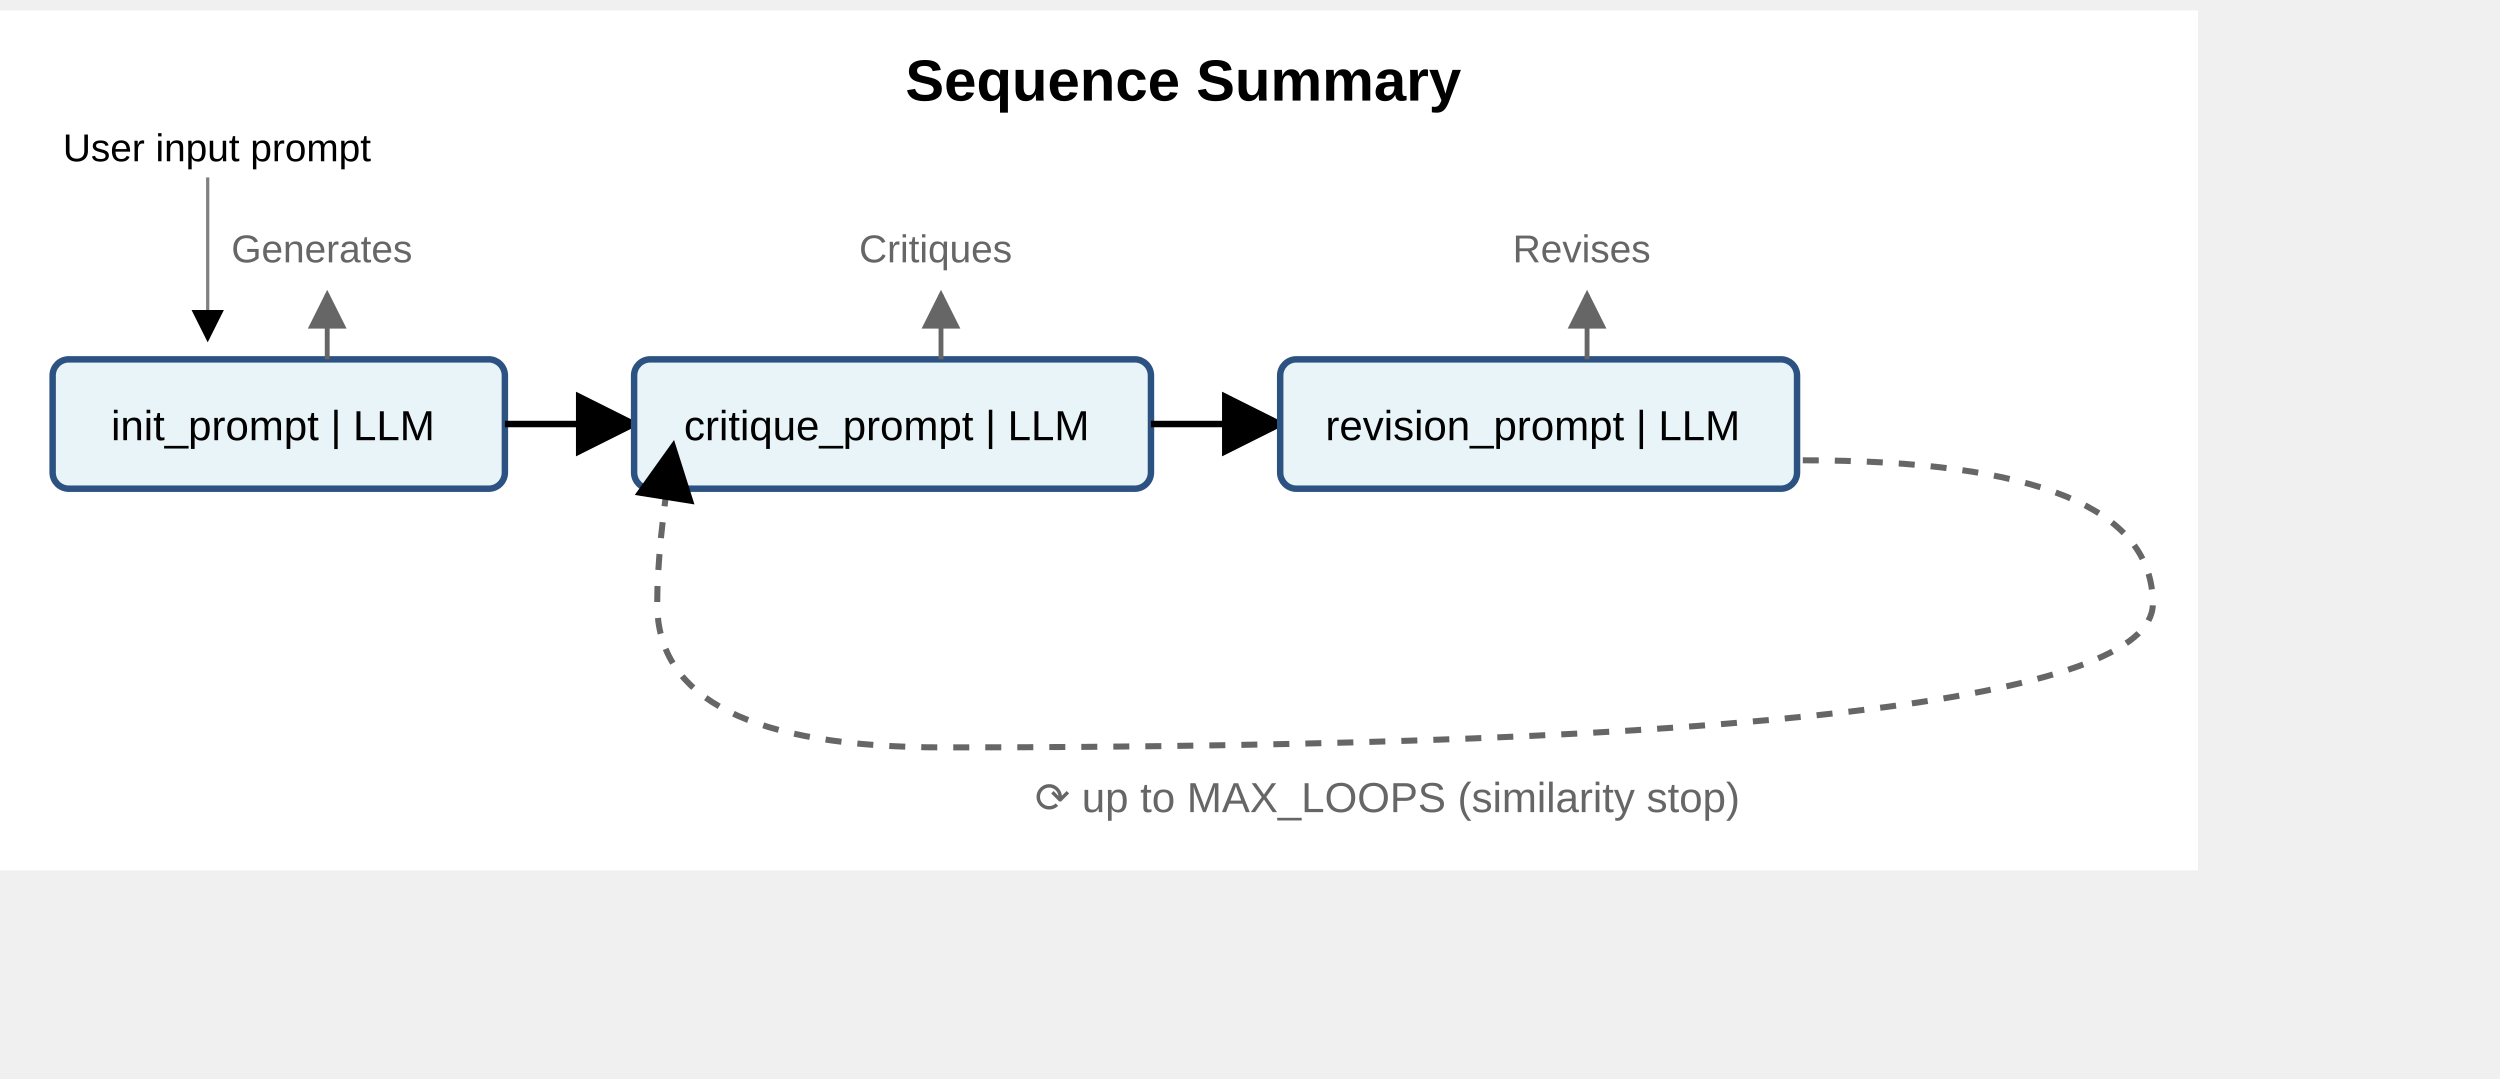
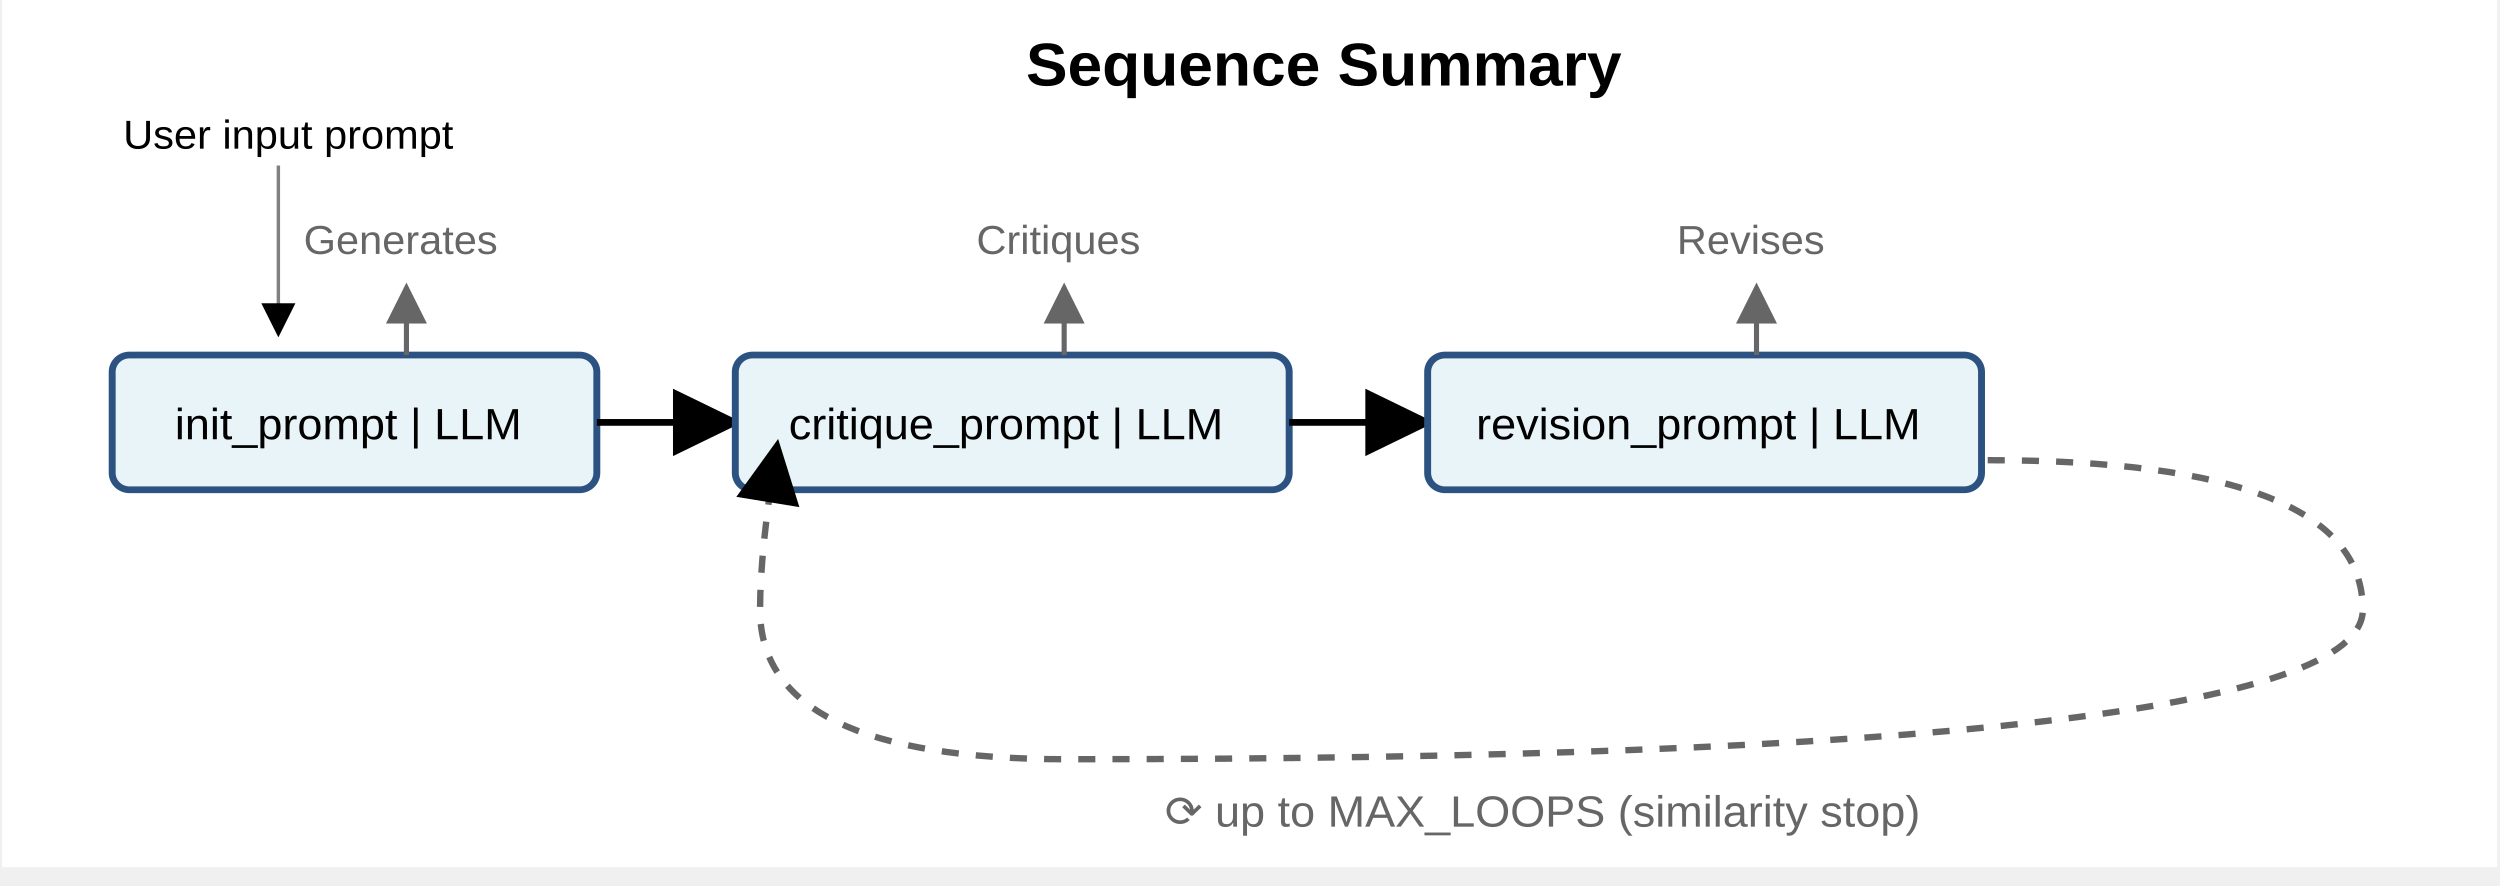
- <svg xmlns="http://www.w3.org/2000/svg" viewBox="0 0 781 337" version="1.1" id="svg12" width="781" height="337">
-   <rect width="87.92%" height="79.719%" x="-1.9672916e-06" y="3.244" fill="#ffffff" fill-opacity="1" id="rect1" style="stroke-width:0.837" />
-   <text x="369.861" y="31.415" text-anchor="middle" font-size="18.175px" font-weight="bold" font-family="Arial, sans-serif" id="text1" transform="scale(0.9994377,1.000563)" style="stroke-width:1.01">Sequence Summary</text>
-   <text x="69.494" y="50.341" text-anchor="middle" font-size="12.118px" font-family="Arial, sans-serif" id="text2" transform="scale(0.9994377,1.000563)" style="stroke-width:1.01">User input prompt <animate attributeName="opacity" values="0;1;1" dur="0.5s" fill="freeze" />
+ <svg xmlns="http://www.w3.org/2000/svg" viewBox="0 0 731 259" version="1.1" id="svg12" width="731" height="259">
+   <rect width="99.8%" height="98.394%" x="0.649" y="-1.298" fill="#ffffff" fill-opacity="1" id="rect1" style="stroke-width:0.991" />
+   <text x="381.839" y="25.354" text-anchor="middle" font-size="17.973px" font-weight="bold" font-family="Arial, sans-serif" id="text1" transform="scale(1.013718,0.9864672)" style="stroke-width:0.998">Sequence Summary</text>
+   <text x="84.813" y="44.07" text-anchor="middle" font-size="11.983px" font-family="Arial, sans-serif" id="text2" transform="scale(1.013718,0.9864672)" style="stroke-width:0.998">User input prompt <animate attributeName="opacity" values="0;1;1" dur="0.5s" fill="freeze" />
  </text>
-   <line x1="64.885" y1="55.421" x2="64.885" y2="105.937" stroke="#808080" stroke-width="1.01" marker-end="url(#arrowhead)" id="line2">
+   <line x1="81.393" y1="48.398" x2="81.393" y2="97.648" stroke="#808080" stroke-width="0.998" marker-end="url(#arrowhead)" id="line2">
    <animate attributeName="opacity" values="0;1" dur="0.3s" begin="0.5s" fill="freeze" />
  </line>
-   <g id="pipeline" transform="matrix(1.009177,0,0,1.010313,-34.01758,1.123064)">
+   <g id="pipeline" transform="matrix(1.012212,0,0,0.9850007,-17.80692,-4.539127)">
    <rect x="50" y="110" width="140" height="40" fill="#e8f4f8" stroke="#2c5282" stroke-width="2" rx="5" id="rect2">
      <animate attributeName="opacity" values="0;1" dur="0.5s" begin="0.8s" fill="freeze" />
      <animate attributeName="fill" values="#e8f4f8;#b3e0f2;#e8f4f8" dur="2s" begin="1.3s" />
    </rect>
    <text x="120" y="135" text-anchor="middle" font-size="13px" font-family="Arial, sans-serif" id="text3">init_prompt | LLM <animate attributeName="opacity" values="0;1" dur="0.5s" begin="0.8s" fill="freeze" />
    </text>
    <line x1="190" y1="130" x2="230" y2="130" stroke="#000000" stroke-width="2" marker-end="url(#arrowhead)" id="line3">
      <animate attributeName="opacity" values="0;1" dur="0.3s" begin="1.3s" fill="freeze" />
    </line>
    <rect x="230" y="110" width="160" height="40" fill="#e8f4f8" stroke="#2c5282" stroke-width="2" rx="5" id="rect3">
      <animate attributeName="opacity" values="0;1" dur="0.5s" begin="1.6s" fill="freeze" />
      <animate attributeName="fill" values="#e8f4f8;#b3e0f2;#e8f4f8" dur="2s" begin="2.1s" repeatCount="indefinite" />
    </rect>
    <text x="310" y="135" text-anchor="middle" font-size="13px" font-family="Arial, sans-serif" id="text4">critique_prompt | LLM <animate attributeName="opacity" values="0;1" dur="0.5s" begin="1.6s" fill="freeze" />
    </text>
    <line x1="390" y1="130" x2="430" y2="130" stroke="#000000" stroke-width="2" marker-end="url(#arrowhead)" id="line4">
      <animate attributeName="opacity" values="0;1" dur="0.3s" begin="2.1s" fill="freeze" />
    </line>
    <rect x="430" y="110" width="160" height="40" fill="#e8f4f8" stroke="#2c5282" stroke-width="2" rx="5" id="rect4">
      <animate attributeName="opacity" values="0;1" dur="0.5s" begin="2.4s" fill="freeze" />
      <animate attributeName="fill" values="#e8f4f8;#b3e0f2;#e8f4f8" dur="2s" begin="2.9s" repeatCount="indefinite" />
    </rect>
    <text x="510" y="135" text-anchor="middle" font-size="13px" font-family="Arial, sans-serif" id="text5">revision_prompt | LLM <animate attributeName="opacity" values="0;1" dur="0.5s" begin="2.4s" fill="freeze" />
    </text>
  </g>
-   <line x1="102.221" y1="112.257" x2="102.221" y2="92.051" stroke="#666666" stroke-width="1.515" marker-end="url(#arrowhead-small)" id="line5">
+   <line x1="118.842" y1="103.811" x2="118.842" y2="84.111" stroke="#666666" stroke-width="1.498" marker-end="url(#arrowhead-small)" id="line5">
    <animate attributeName="opacity" values="0;1" dur="0.3s" begin="1.3s" fill="freeze" />
  </line>
-   <line x1="293.965" y1="112.257" x2="293.965" y2="92.051" stroke="#666666" stroke-width="1.515" marker-end="url(#arrowhead-small)" id="line6">
+   <line x1="311.162" y1="103.811" x2="311.162" y2="84.111" stroke="#666666" stroke-width="1.498" marker-end="url(#arrowhead-small)" id="line6">
    <animate attributeName="opacity" values="0;1" dur="0.3s" begin="2.1s" fill="freeze" />
  </line>
-   <line x1="495.801" y1="112.257" x2="495.801" y2="92.051" stroke="#666666" stroke-width="1.515" marker-end="url(#arrowhead-small)" id="line7">
+   <line x1="513.604" y1="103.811" x2="513.604" y2="84.111" stroke="#666666" stroke-width="1.498" marker-end="url(#arrowhead-small)" id="line7">
    <animate attributeName="opacity" values="0;1" dur="0.3s" begin="2.9s" fill="freeze" />
  </line>
-   <text x="102.279" y="81.902" text-anchor="middle" font-size="12.118px" font-family="Arial, sans-serif" fill="#666666" id="text7" transform="scale(0.9994377,1.000563)" style="stroke-width:1.01">Generates <animate attributeName="opacity" values="0;1" dur="0.3s" begin="1.3s" fill="freeze" />
+   <text x="117.233" y="75.28" text-anchor="middle" font-size="11.983px" font-family="Arial, sans-serif" fill="#666666" id="text7" transform="scale(1.013718,0.9864672)" style="stroke-width:0.998">Generates <animate attributeName="opacity" values="0;1" dur="0.3s" begin="1.3s" fill="freeze" />
  </text>
-   <text x="294.13" y="81.902" text-anchor="middle" font-size="12.118px" font-family="Arial, sans-serif" fill="#666666" id="text8" transform="scale(0.9994377,1.000563)" style="stroke-width:1.01">Critiques <animate attributeName="opacity" values="0;1" dur="0.3s" begin="2.1s" fill="freeze" />
+   <text x="306.951" y="75.28" text-anchor="middle" font-size="11.983px" font-family="Arial, sans-serif" fill="#666666" id="text8" transform="scale(1.013718,0.9864672)" style="stroke-width:0.998">Critiques <animate attributeName="opacity" values="0;1" dur="0.3s" begin="2.1s" fill="freeze" />
  </text>
-   <text x="496.079" y="81.902" text-anchor="middle" font-size="12.118px" font-family="Arial, sans-serif" fill="#666666" id="text9" transform="scale(0.9994377,1.000563)" style="stroke-width:1.01">Revises <animate attributeName="opacity" values="0;1" dur="0.3s" begin="2.9s" fill="freeze" />
+   <text x="506.654" y="75.28" text-anchor="middle" font-size="11.983px" font-family="Arial, sans-serif" fill="#666666" id="text9" transform="scale(1.013718,0.9864672)" style="stroke-width:0.998">Revises <animate attributeName="opacity" values="0;1" dur="0.3s" begin="2.9s" fill="freeze" />
  </text>
-   <path d="m 563.192,143.799 q 109.353,0 109.353,44.845 0,44.845 -377.766,44.845 -89.471,0 -89.471,-44.845 0,-17.938 4.971,-49.329" fill="none" stroke="#666666" stroke-width="1.889" stroke-dasharray="5, 5" marker-end="url(#arrowhead)" id="path9">
+   <path d="m 581.199,134.562 q 109.682,0 109.682,43.721 0,43.721 -378.902,43.721 -89.74,0 -89.74,-43.721 0,-17.489 4.986,-48.094" fill="none" stroke="#666666" stroke-width="1.868" stroke-dasharray="5, 5" marker-end="url(#arrowhead)" id="path9">
    <animate attributeName="opacity" values="0;1" dur="0.5s" begin="3.2s" fill="freeze" />
    <animate attributeName="stroke-dashoffset" values="0;-10" dur="1s" begin="3.7s" repeatCount="indefinite" />
  </path>
-   <text x="435.495" y="253.559" text-anchor="middle" font-size="13.127px" font-family="Arial, sans-serif" fill="#666666" id="text10" transform="scale(0.9994377,1.000563)" style="stroke-width:1.01">⟳ up to MAX_LOOPS (similarity stop) <animate attributeName="opacity" values="0;1" dur="0.5s" begin="3.2s" fill="freeze" />
+   <text x="446.743" y="245.027" text-anchor="middle" font-size="12.981px" font-family="Arial, sans-serif" fill="#666666" id="text10" transform="scale(1.013718,0.9864672)" style="stroke-width:0.998">⟳ up to MAX_LOOPS (similarity stop) <animate attributeName="opacity" values="0;1" dur="0.5s" begin="3.2s" fill="freeze" />
  </text>
-   <path id="firstPassPath" d="m 87.084,107.206 v 25.258 H 278.827 480.663" fill="none" stroke="none" style="stroke-width:1.01" />
-   <path id="loopPath" d="m 278.827,132.464 h 201.835 q 191.744,0 191.744,50.516 0,50.516 -237.157,50.516 -237.157,0 -237.157,-50.516 0,-50.516 80.734,-50.516" fill="none" stroke="none" style="stroke-width:1.01" />
+   <path id="firstPassPath" d="M 103.658,98.886 V 123.511 H 295.979 498.421" fill="none" stroke="none" style="stroke-width:0.998" />
+   <path id="loopPath" d="m 295.979,123.511 h 202.442 q 192.32,0 192.32,49.25 0,49.25 -237.87,49.25 -237.87,0 -237.87,-49.25 0,-49.25 80.977,-49.25" fill="none" stroke="none" style="stroke-width:0.998" />
  <defs id="defs12">
    <marker id="arrowhead" markerWidth="10" markerHeight="10" refX="9" refY="5" orient="auto">
-       <polygon points="0,10 0,0 10,5 " fill="#000000" id="polygon11" />
+       <polygon points="0,0 10,5 0,10 " fill="#000000" id="polygon11" />
    </marker>
    <marker id="arrowhead-small" markerWidth="8" markerHeight="8" refX="7" refY="4" orient="auto">
-       <polygon points="0,8 0,0 8,4 " fill="#666666" id="polygon12" />
+       <polygon points="0,0 8,4 0,8 " fill="#666666" id="polygon12" />
    </marker>
  </defs>
</svg>
